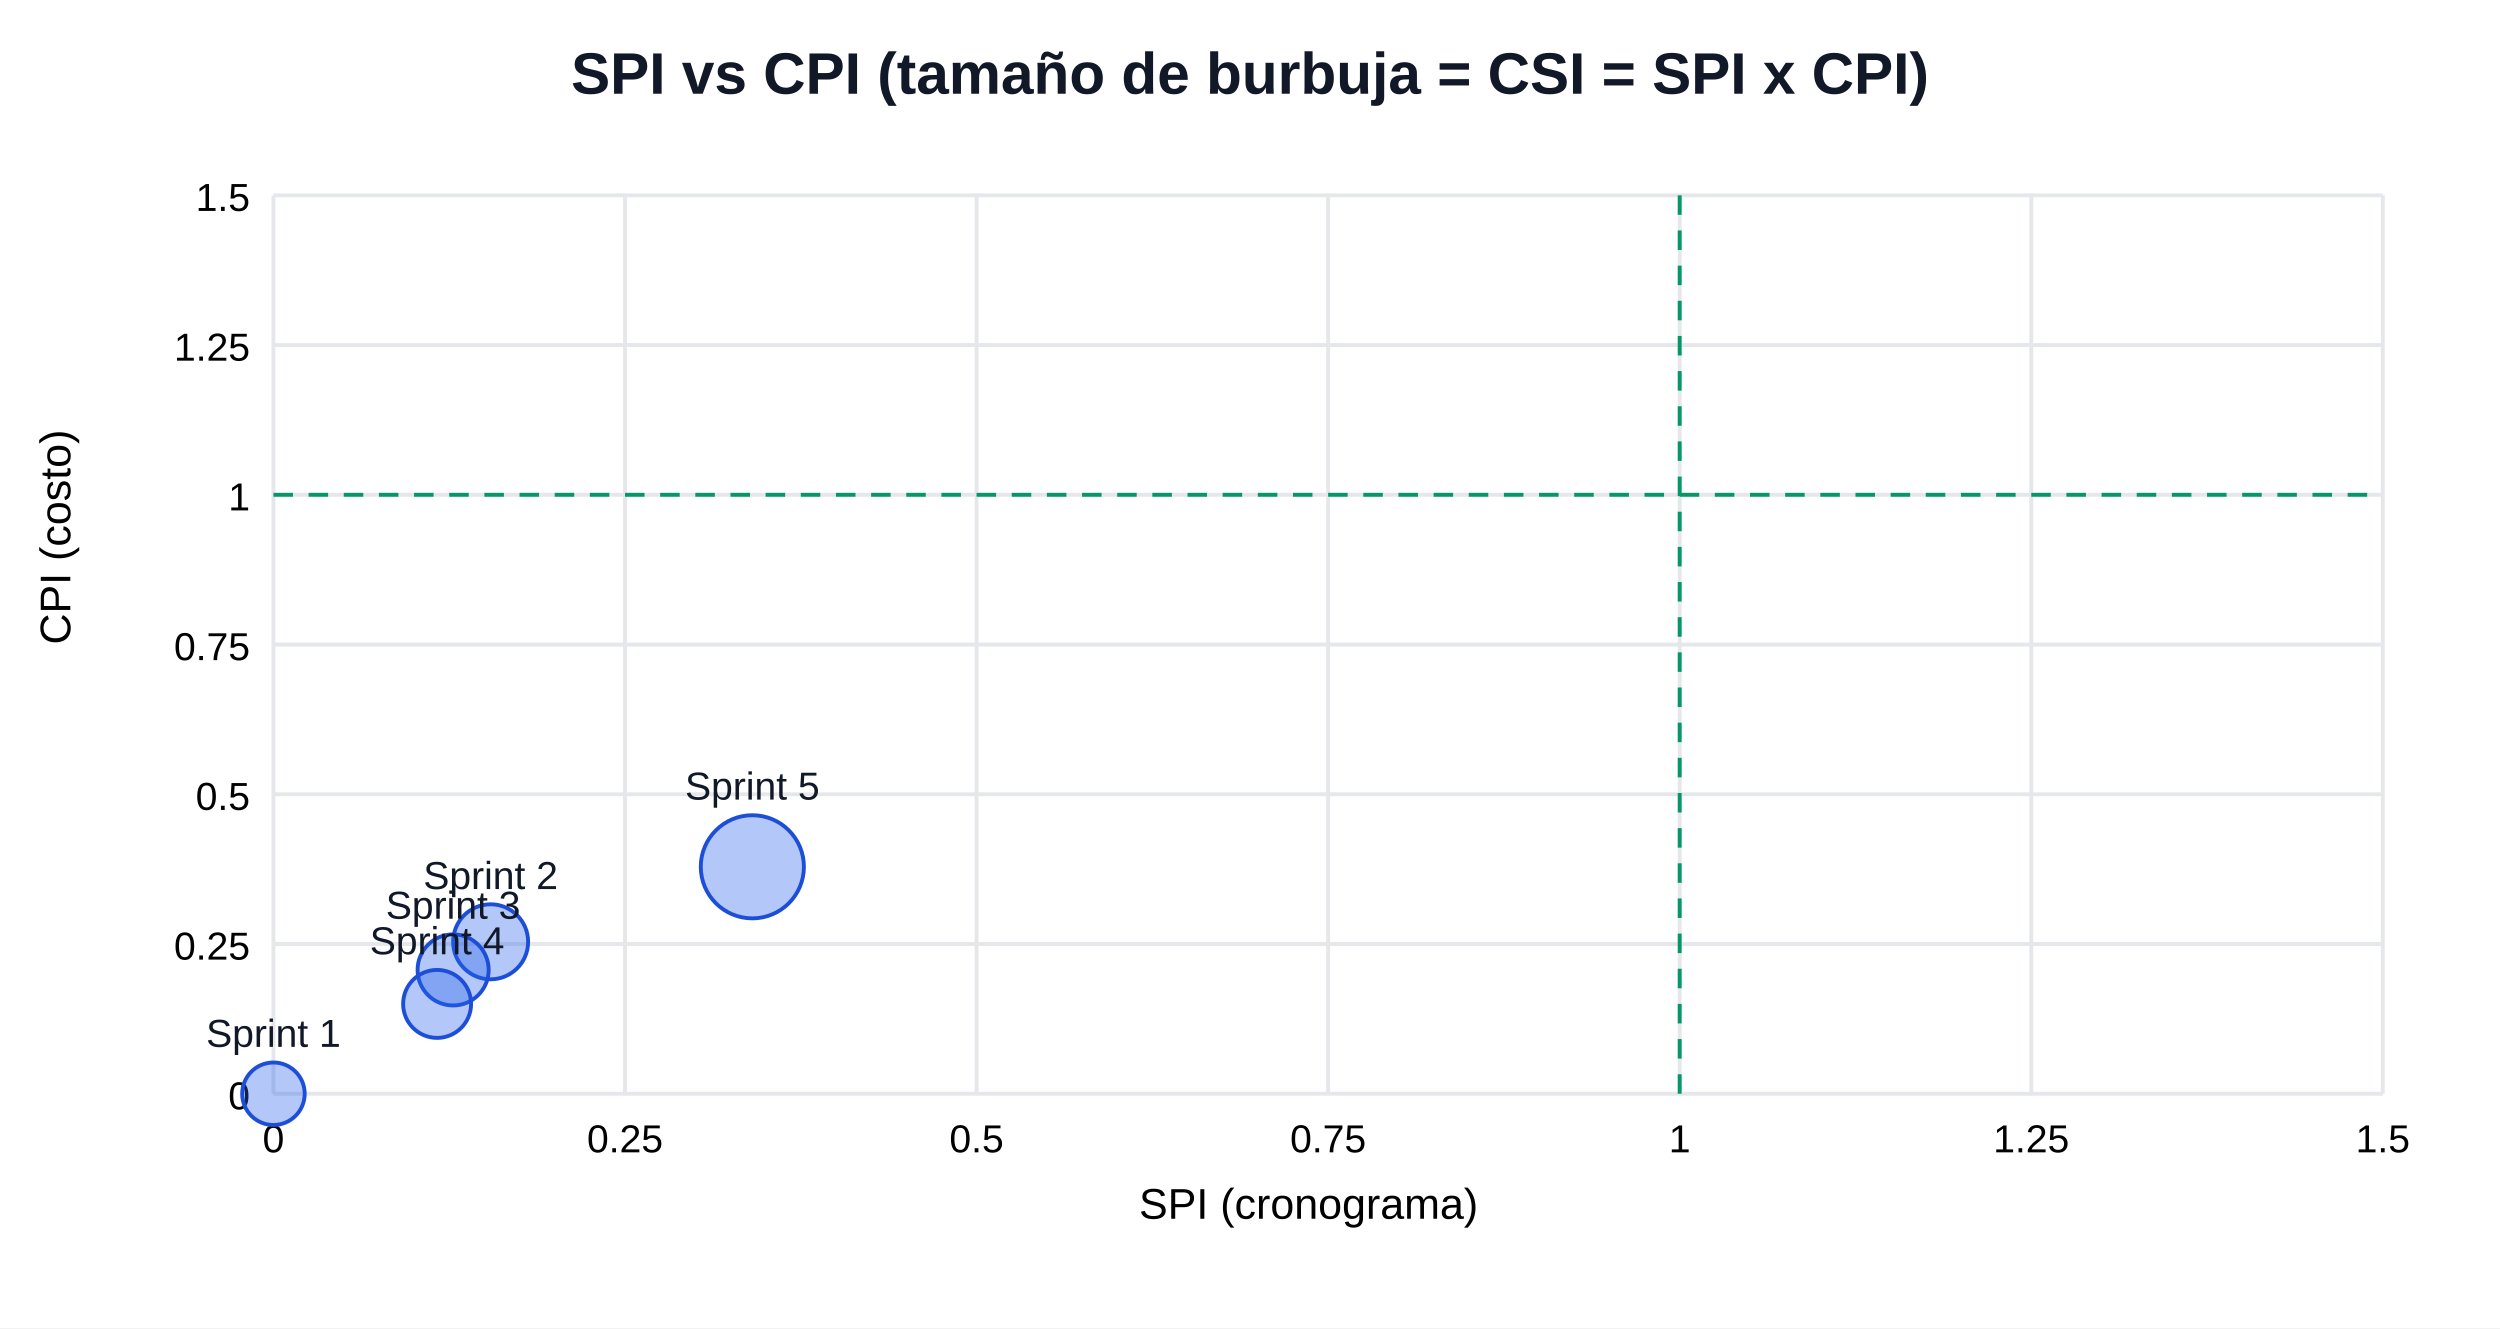
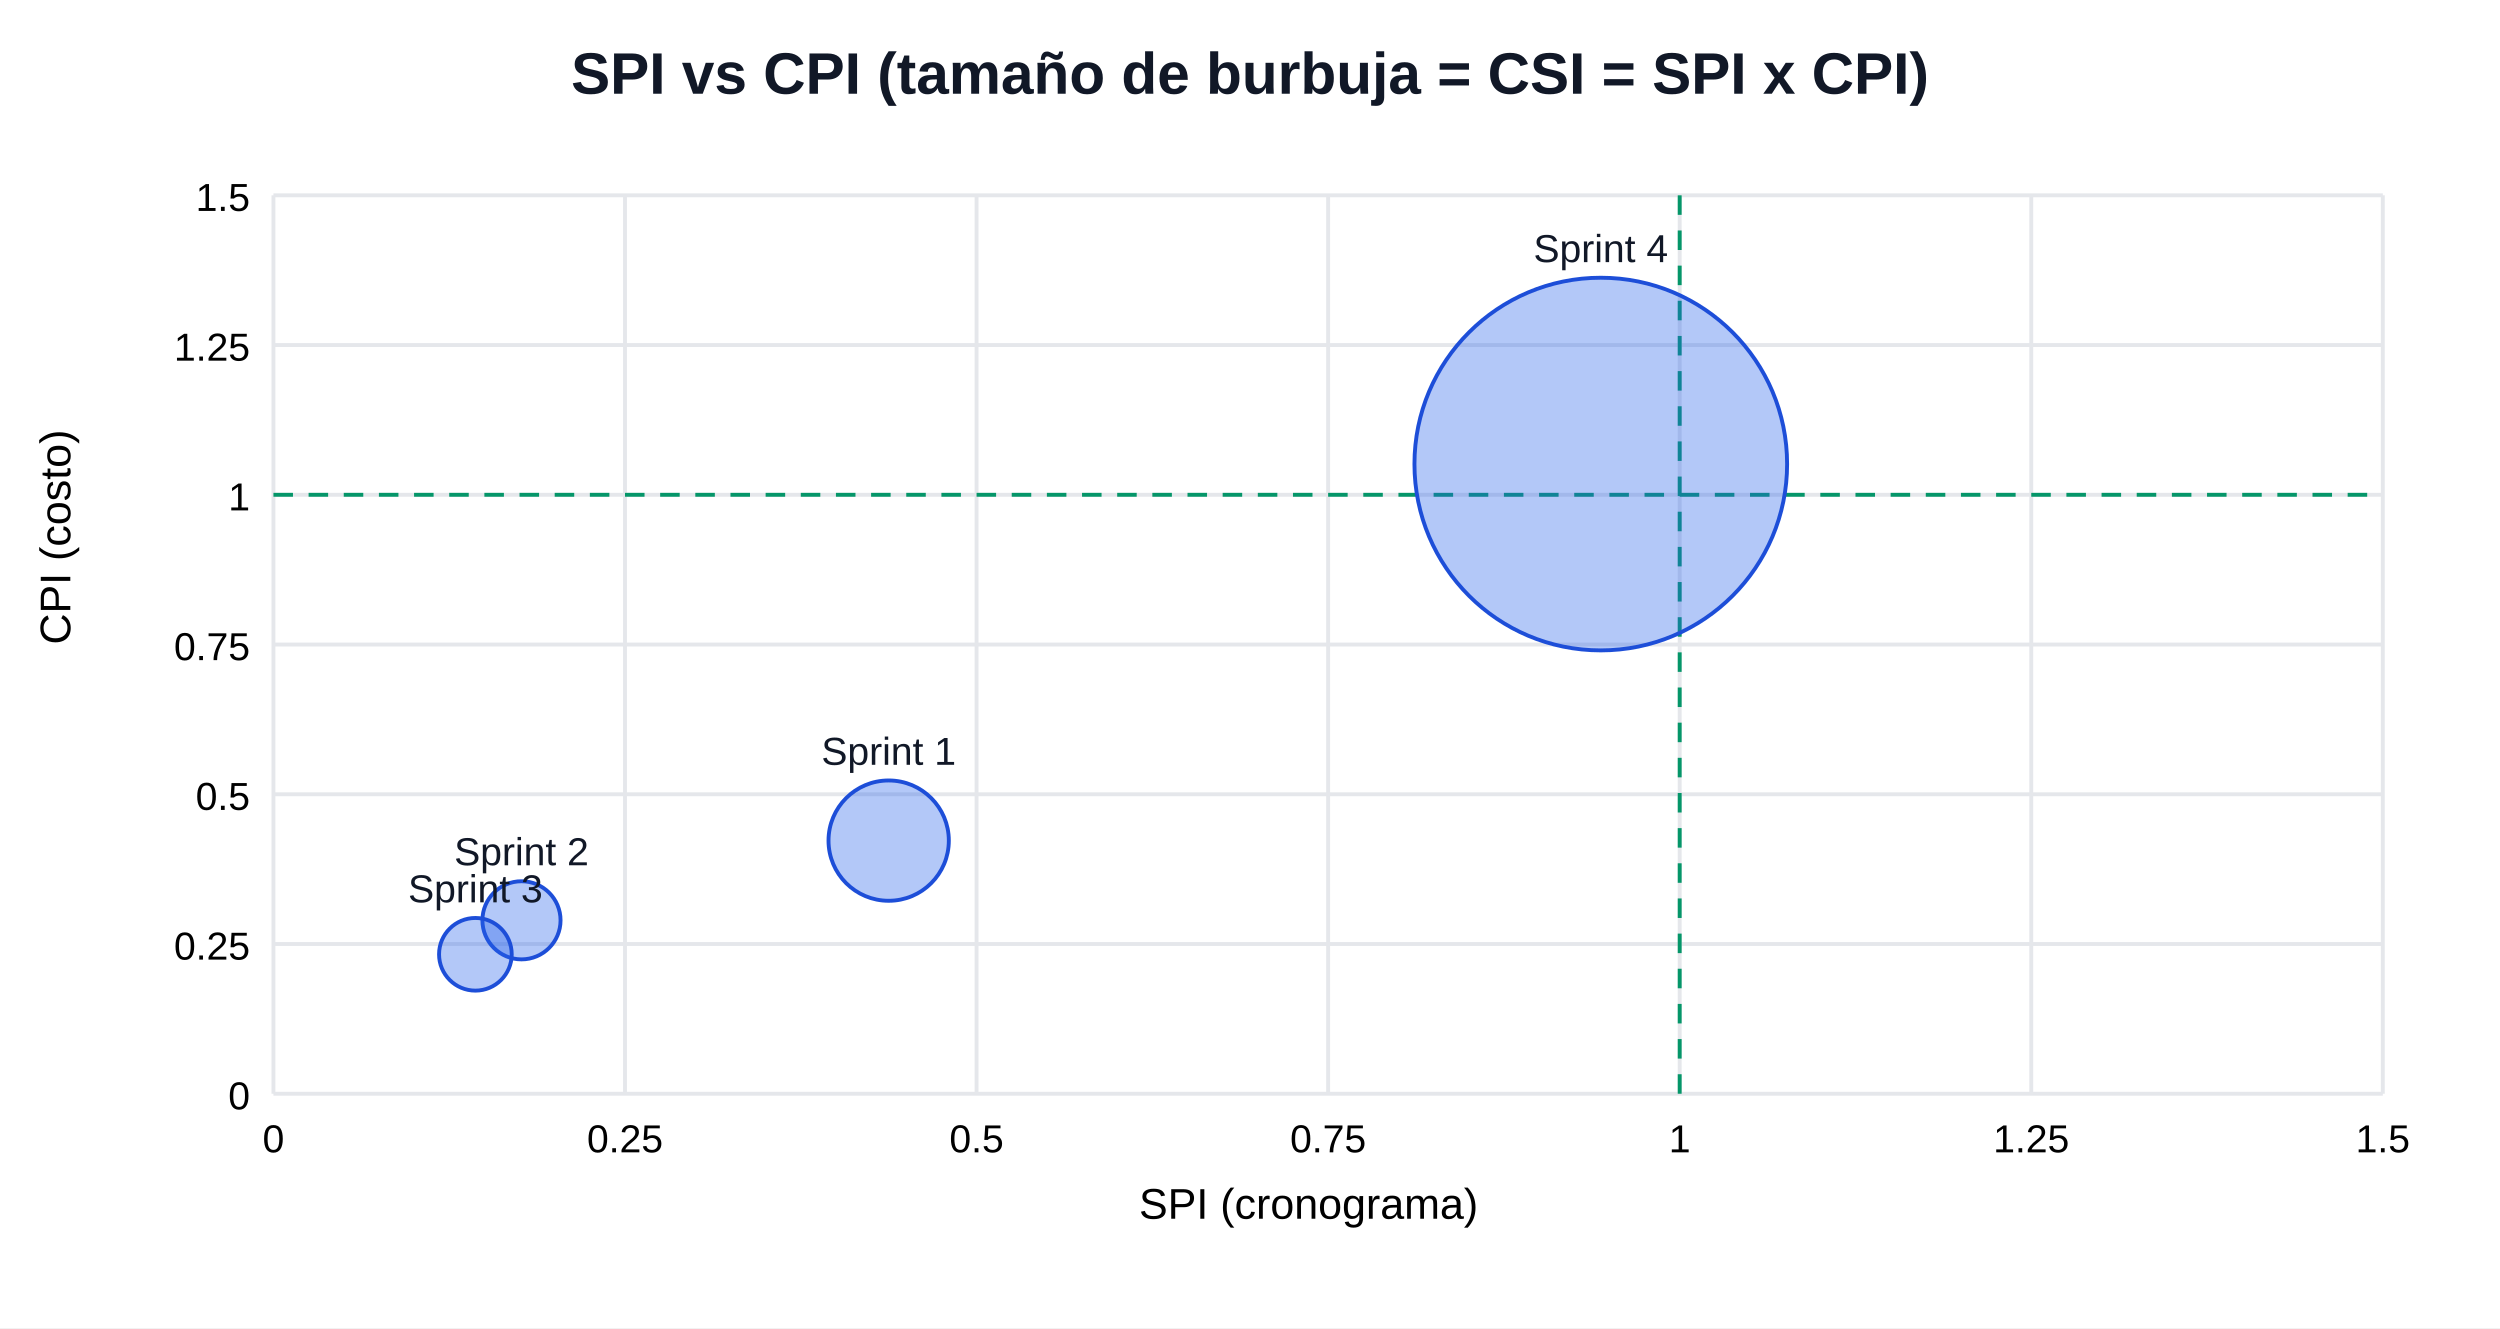
<svg xmlns="http://www.w3.org/2000/svg" viewBox="0 0 640 340" width="640" height="340" font-family="Arial, sans-serif" role="img" aria-label="SPI vs CPI (tamaño de burbuja = CSI = SPI x CPI)">
  <rect width="640" height="340" fill="#ffffff" />
  <text x="320.0" y="24" text-anchor="middle" font-size="15" font-weight="bold" fill="#111827">SPI vs CPI (tamaño de burbuja = CSI = SPI x CPI)</text>
  <line x1="70.0" y1="50" x2="70.0" y2="280" stroke="#e5e7eb" />
  <text x="70.0" y="295" text-anchor="middle" font-size="10">0</text>
  <line x1="70" y1="280.0" x2="610" y2="280.0" stroke="#e5e7eb" />
  <text x="64" y="284.0" text-anchor="end" font-size="10">0</text>
  <line x1="160.0" y1="50" x2="160.0" y2="280" stroke="#e5e7eb" />
  <text x="160.0" y="295" text-anchor="middle" font-size="10">0.25</text>
  <line x1="70" y1="241.667" x2="610" y2="241.667" stroke="#e5e7eb" />
  <text x="64" y="245.667" text-anchor="end" font-size="10">0.25</text>
  <line x1="250.0" y1="50" x2="250.0" y2="280" stroke="#e5e7eb" />
  <text x="250.0" y="295" text-anchor="middle" font-size="10">0.5</text>
  <line x1="70" y1="203.333" x2="610" y2="203.333" stroke="#e5e7eb" />
  <text x="64" y="207.333" text-anchor="end" font-size="10">0.5</text>
  <line x1="340.0" y1="50" x2="340.0" y2="280" stroke="#e5e7eb" />
  <text x="340.0" y="295" text-anchor="middle" font-size="10">0.75</text>
  <line x1="70" y1="165.0" x2="610" y2="165.0" stroke="#e5e7eb" />
  <text x="64" y="169.0" text-anchor="end" font-size="10">0.75</text>
  <line x1="430.0" y1="50" x2="430.0" y2="280" stroke="#e5e7eb" />
  <text x="430.0" y="295" text-anchor="middle" font-size="10">1</text>
  <line x1="70" y1="126.667" x2="610" y2="126.667" stroke="#e5e7eb" />
  <text x="64" y="130.667" text-anchor="end" font-size="10">1</text>
  <line x1="520.0" y1="50" x2="520.0" y2="280" stroke="#e5e7eb" />
  <text x="520.0" y="295" text-anchor="middle" font-size="10">1.25</text>
  <line x1="70" y1="88.333" x2="610" y2="88.333" stroke="#e5e7eb" />
  <text x="64" y="92.333" text-anchor="end" font-size="10">1.25</text>
  <line x1="610.0" y1="50" x2="610.0" y2="280" stroke="#e5e7eb" />
  <text x="610.0" y="295" text-anchor="middle" font-size="10">1.5</text>
  <line x1="70" y1="50.0" x2="610" y2="50.0" stroke="#e5e7eb" />
  <text x="64" y="54.0" text-anchor="end" font-size="10">1.5</text>
  <line x1="430.0" y1="50" x2="430.0" y2="280" stroke="#059669" stroke-dasharray="5 4" />
  <line x1="70" y1="126.667" x2="610" y2="126.667" stroke="#059669" stroke-dasharray="5 4" />
  <text x="335.0" y="312" text-anchor="middle" font-size="11">SPI (cronograma)</text>
  <text x="18" y="165.0" font-size="11" transform="rotate(-90 18 165.0)">CPI (costo)</text>
-   <circle cx="70.0" cy="280.0" r="8.0" fill="#2563eb" fill-opacity="0.35" stroke="#1d4ed8" />
-   <text x="70.0" y="268.0" text-anchor="middle" font-size="10" fill="#111827">Sprint 1</text>
-   <circle cx="125.6" cy="241.1" r="9.6" fill="#2563eb" fill-opacity="0.35" stroke="#1d4ed8" />
-   <text x="125.6" y="227.6" text-anchor="middle" font-size="10" fill="#111827">Sprint 2</text>
-   <circle cx="116.0" cy="248.3" r="9.1" fill="#2563eb" fill-opacity="0.35" stroke="#1d4ed8" />
-   <text x="116.0" y="235.2" text-anchor="middle" font-size="10" fill="#111827">Sprint 3</text>
-   <circle cx="111.9" cy="257.0" r="8.7" fill="#2563eb" fill-opacity="0.35" stroke="#1d4ed8" />
-   <text x="111.9" y="244.3" text-anchor="middle" font-size="10" fill="#111827">Sprint 4</text>
-   <circle cx="192.6" cy="221.9" r="13.2" fill="#2563eb" fill-opacity="0.35" stroke="#1d4ed8" />
-   <text x="192.6" y="204.7" text-anchor="middle" font-size="10" fill="#111827">Sprint 5</text>
+   <circle cx="227.5" cy="215.2" r="15.4" fill="#2563eb" fill-opacity="0.35" stroke="#1d4ed8" />
+   <text x="227.5" y="195.8" text-anchor="middle" font-size="10" fill="#111827">Sprint 1</text>
+   <circle cx="133.5" cy="235.6" r="10.0" fill="#2563eb" fill-opacity="0.35" stroke="#1d4ed8" />
+   <text x="133.5" y="221.5" text-anchor="middle" font-size="10" fill="#111827">Sprint 2</text>
+   <circle cx="121.7" cy="244.3" r="9.3" fill="#2563eb" fill-opacity="0.35" stroke="#1d4ed8" />
+   <text x="121.7" y="231.0" text-anchor="middle" font-size="10" fill="#111827">Sprint 3</text>
+   <circle cx="409.8" cy="118.8" r="47.7" fill="#2563eb" fill-opacity="0.35" stroke="#1d4ed8" />
+   <text x="409.8" y="67.1" text-anchor="middle" font-size="10" fill="#111827">Sprint 4</text>
</svg>
